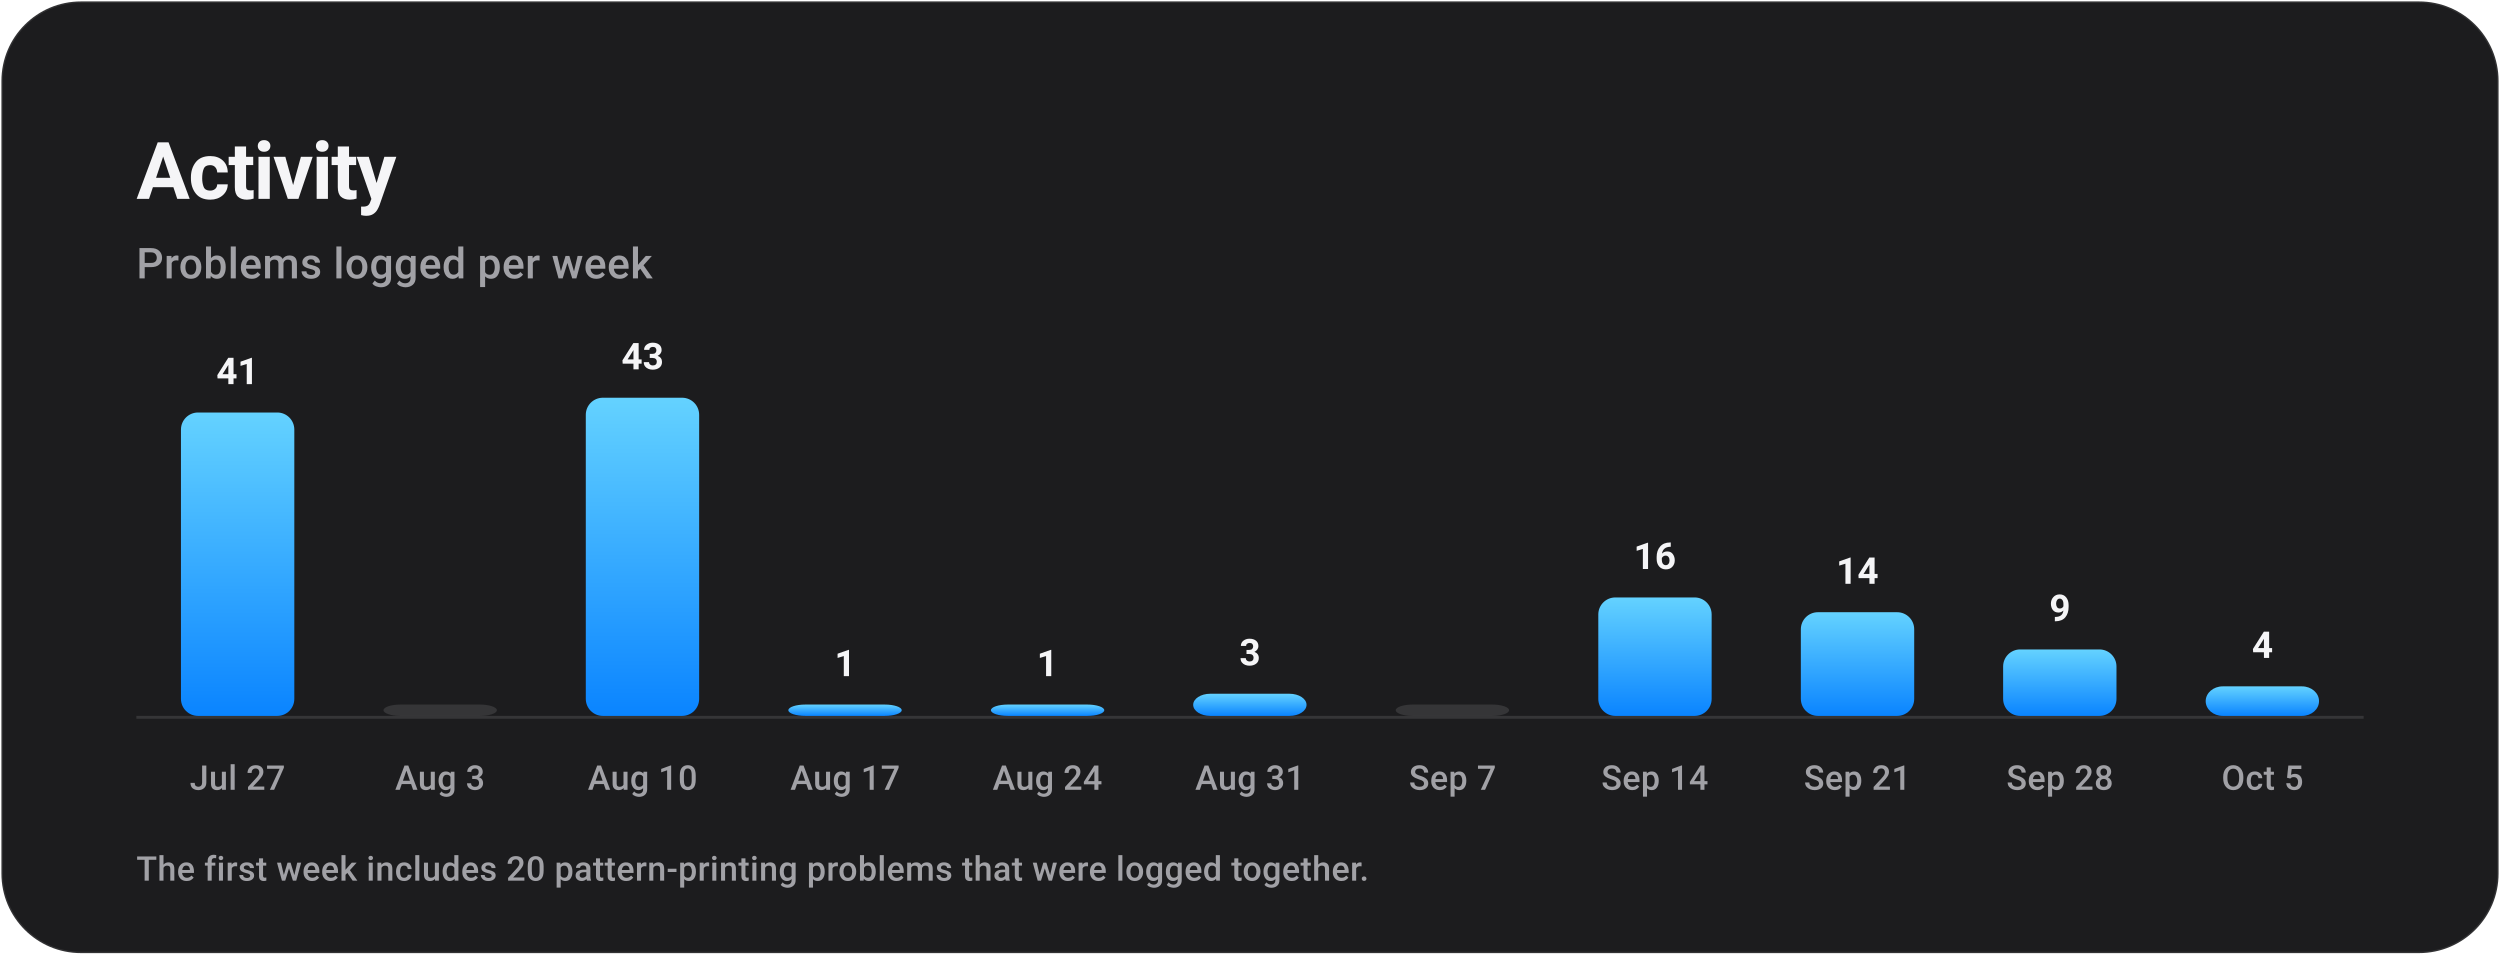
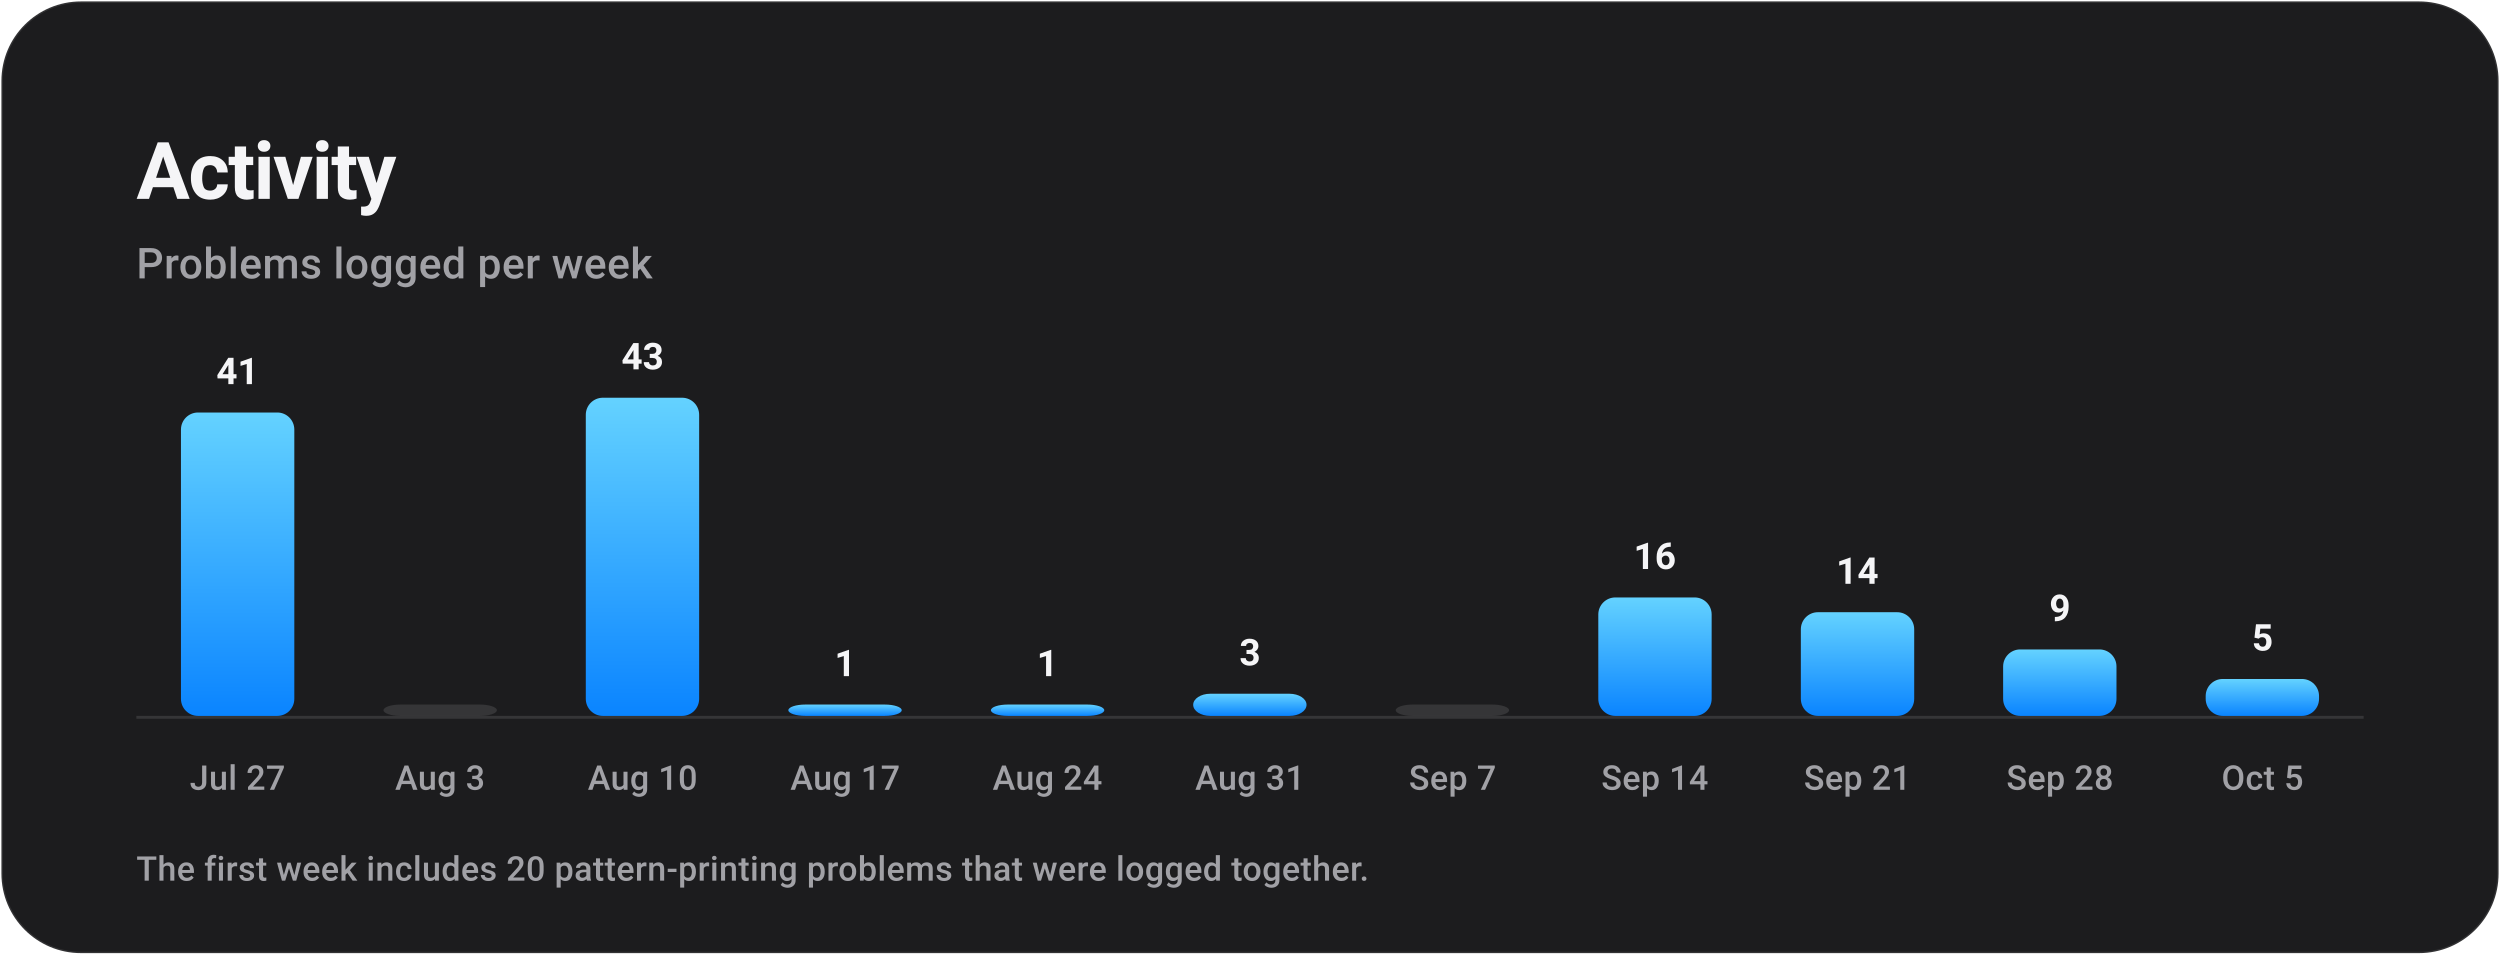
<svg xmlns="http://www.w3.org/2000/svg" width="880" height="336" viewBox="0 0 880 336" role="img" aria-labelledby="t d">
  <defs>
    <style>
text { font-family: -apple-system, BlinkMacSystemFont, "SF Pro Display", "SF Pro Text", "Segoe UI Variable Display", "Segoe UI", system-ui, Roboto, Helvetica, Arial, sans-serif; }
.num { font-variant-numeric: tabular-nums; }
@keyframes grow { from { transform: scaleX(0); } to { transform: scaleX(1); } }
@keyframes rise { from { transform: scaleY(0); } to { transform: scaleY(1); } }
@keyframes pop { from { opacity: 0; transform: scale(.92); } to { opacity: 1; transform: scale(1); } }
@keyframes fade { from { opacity: 0; transform: translateY(6px); } to { opacity: 1; transform: translateY(0); } }
.grow { transform-box: fill-box; transform-origin: 0% 50%; animation: grow .8s cubic-bezier(.22,1,.36,1) both; }
.rise { transform-box: fill-box; transform-origin: 50% 100%; animation: rise .8s cubic-bezier(.22,1,.36,1) both; }
.pop { transform-box: fill-box; transform-origin: 50% 50%; animation: pop .8s cubic-bezier(.22,1,.36,1) both; }
.fade { animation: fade .7s cubic-bezier(.22,1,.36,1) both; }
@media (prefers-reduced-motion: reduce) { .grow, .rise, .pop { transform-box: fill-box; transform-origin: 50% 50%; animation: pop .8s cubic-bezier(.22,1,.36,1) both; }
.fade { animation: none; } }
</style>
    <linearGradient id="acc" x1="0" y1="0" x2="1" y2="0">
      <stop offset="0" stop-color="#0A84FF" />
      <stop offset="1" stop-color="#64D2FF" />
    </linearGradient>
    <linearGradient id="accv" x1="0" y1="1" x2="0" y2="0">
      <stop offset="0" stop-color="#0A84FF" />
      <stop offset="1" stop-color="#64D2FF" />
    </linearGradient>
  </defs>
  <rect x="0.5" y="0.5" width="879" height="335" rx="28" fill="#1C1C1E" stroke="rgba(255,255,255,0.10)" />
  <text x="48" y="70" font-size="28" font-weight="700" fill="#F5F5F7" text-anchor="start" letter-spacing="-0.02em">Activity</text>
  <text x="48" y="98" font-size="15" font-weight="500" fill="#A1A1A6" text-anchor="start" letter-spacing="0.01em">Problems logged per week</text>
  <line x1="48" y1="252.5" x2="832" y2="252.5" stroke="rgba(255,255,255,0.11)" />
  <rect class="rise" style="animation-delay:0ms" x="63.7" y="145.2" width="39.9" height="106.8" rx="6" fill="url(#accv)" />
  <text x="83.6" y="135.2" font-size="13" font-weight="650" fill="#F5F5F7" text-anchor="middle" letter-spacing="0.0em" class="num">41</text>
  <text x="83.6" y="278" font-size="12" font-weight="500" fill="#A1A1A6" text-anchor="middle" letter-spacing="0.01em">Jul 27</text>
  <rect class="rise" style="animation-delay:50ms" x="135.0" y="248.0" width="39.9" height="4.0" rx="6" fill="rgba(255,255,255,0.11)" />
  <text x="154.9" y="278" font-size="12" font-weight="500" fill="#A1A1A6" text-anchor="middle" letter-spacing="0.01em">Aug 3</text>
  <rect class="rise" style="animation-delay:100ms" x="206.2" y="140.0" width="39.9" height="112.0" rx="6" fill="url(#accv)" />
  <text x="226.2" y="130.0" font-size="13" font-weight="650" fill="#F5F5F7" text-anchor="middle" letter-spacing="0.0em" class="num">43</text>
  <text x="226.2" y="278" font-size="12" font-weight="500" fill="#A1A1A6" text-anchor="middle" letter-spacing="0.01em">Aug 10</text>
  <rect class="rise" style="animation-delay:150ms" x="277.5" y="248.0" width="39.9" height="4.0" rx="6" fill="url(#accv)" />
  <text x="297.5" y="238.0" font-size="13" font-weight="650" fill="#F5F5F7" text-anchor="middle" letter-spacing="0.0em" class="num">1</text>
  <text x="297.5" y="278" font-size="12" font-weight="500" fill="#A1A1A6" text-anchor="middle" letter-spacing="0.01em">Aug 17</text>
  <rect class="rise" style="animation-delay:200ms" x="348.8" y="248.0" width="39.9" height="4.0" rx="6" fill="url(#accv)" />
  <text x="368.7" y="238.0" font-size="13" font-weight="650" fill="#F5F5F7" text-anchor="middle" letter-spacing="0.0em" class="num">1</text>
  <text x="368.7" y="278" font-size="12" font-weight="500" fill="#A1A1A6" text-anchor="middle" letter-spacing="0.01em">Aug 24</text>
  <rect class="rise" style="animation-delay:250ms" x="420.0" y="244.2" width="39.9" height="7.8" rx="6" fill="url(#accv)" />
  <text x="440.0" y="234.2" font-size="13" font-weight="650" fill="#F5F5F7" text-anchor="middle" letter-spacing="0.0em" class="num">3</text>
  <text x="440.0" y="278" font-size="12" font-weight="500" fill="#A1A1A6" text-anchor="middle" letter-spacing="0.01em">Aug 31</text>
  <rect class="rise" style="animation-delay:300ms" x="491.3" y="248.0" width="39.9" height="4.0" rx="6" fill="rgba(255,255,255,0.11)" />
  <text x="511.3" y="278" font-size="12" font-weight="500" fill="#A1A1A6" text-anchor="middle" letter-spacing="0.01em">Sep 7</text>
  <rect class="rise" style="animation-delay:350ms" x="562.6" y="210.3" width="39.9" height="41.7" rx="6" fill="url(#accv)" />
  <text x="582.5" y="200.3" font-size="13" font-weight="650" fill="#F5F5F7" text-anchor="middle" letter-spacing="0.0em" class="num">16</text>
  <text x="582.5" y="278" font-size="12" font-weight="500" fill="#A1A1A6" text-anchor="middle" letter-spacing="0.01em">Sep 14</text>
  <rect class="rise" style="animation-delay:400ms" x="633.9" y="215.5" width="39.9" height="36.5" rx="6" fill="url(#accv)" />
  <text x="653.8" y="205.5" font-size="13" font-weight="650" fill="#F5F5F7" text-anchor="middle" letter-spacing="0.0em" class="num">14</text>
  <text x="653.8" y="278" font-size="12" font-weight="500" fill="#A1A1A6" text-anchor="middle" letter-spacing="0.01em">Sep 21</text>
  <rect class="rise" style="animation-delay:450ms" x="705.1" y="228.6" width="39.9" height="23.4" rx="6" fill="url(#accv)" />
  <text x="725.1" y="218.6" font-size="13" font-weight="650" fill="#F5F5F7" text-anchor="middle" letter-spacing="0.0em" class="num">9</text>
  <text x="725.1" y="278" font-size="12" font-weight="500" fill="#A1A1A6" text-anchor="middle" letter-spacing="0.01em">Sep 28</text>
-   <rect class="rise" style="animation-delay:500ms" x="776.4" y="241.6" width="39.9" height="10.4" rx="6" fill="url(#accv)" />
-   <text x="796.4" y="231.6" font-size="13" font-weight="650" fill="#F5F5F7" text-anchor="middle" letter-spacing="0.0em" class="num">4</text>
+   <rect class="rise" style="animation-delay:500ms" x="776.4" y="239.0" width="39.9" height="13.0" rx="6" fill="url(#accv)" />
+   <text x="796.4" y="229.0" font-size="13" font-weight="650" fill="#F5F5F7" text-anchor="middle" letter-spacing="0.0em" class="num">5</text>
  <text x="796.4" y="278" font-size="12" font-weight="500" fill="#A1A1A6" text-anchor="middle" letter-spacing="0.01em">Oct 5</text>
  <text x="48" y="310" font-size="12" font-weight="500" fill="#A1A1A6" text-anchor="start" letter-spacing="0.01em">The first week includes 20 pattern-printing problems that were logged together.</text>
</svg>
